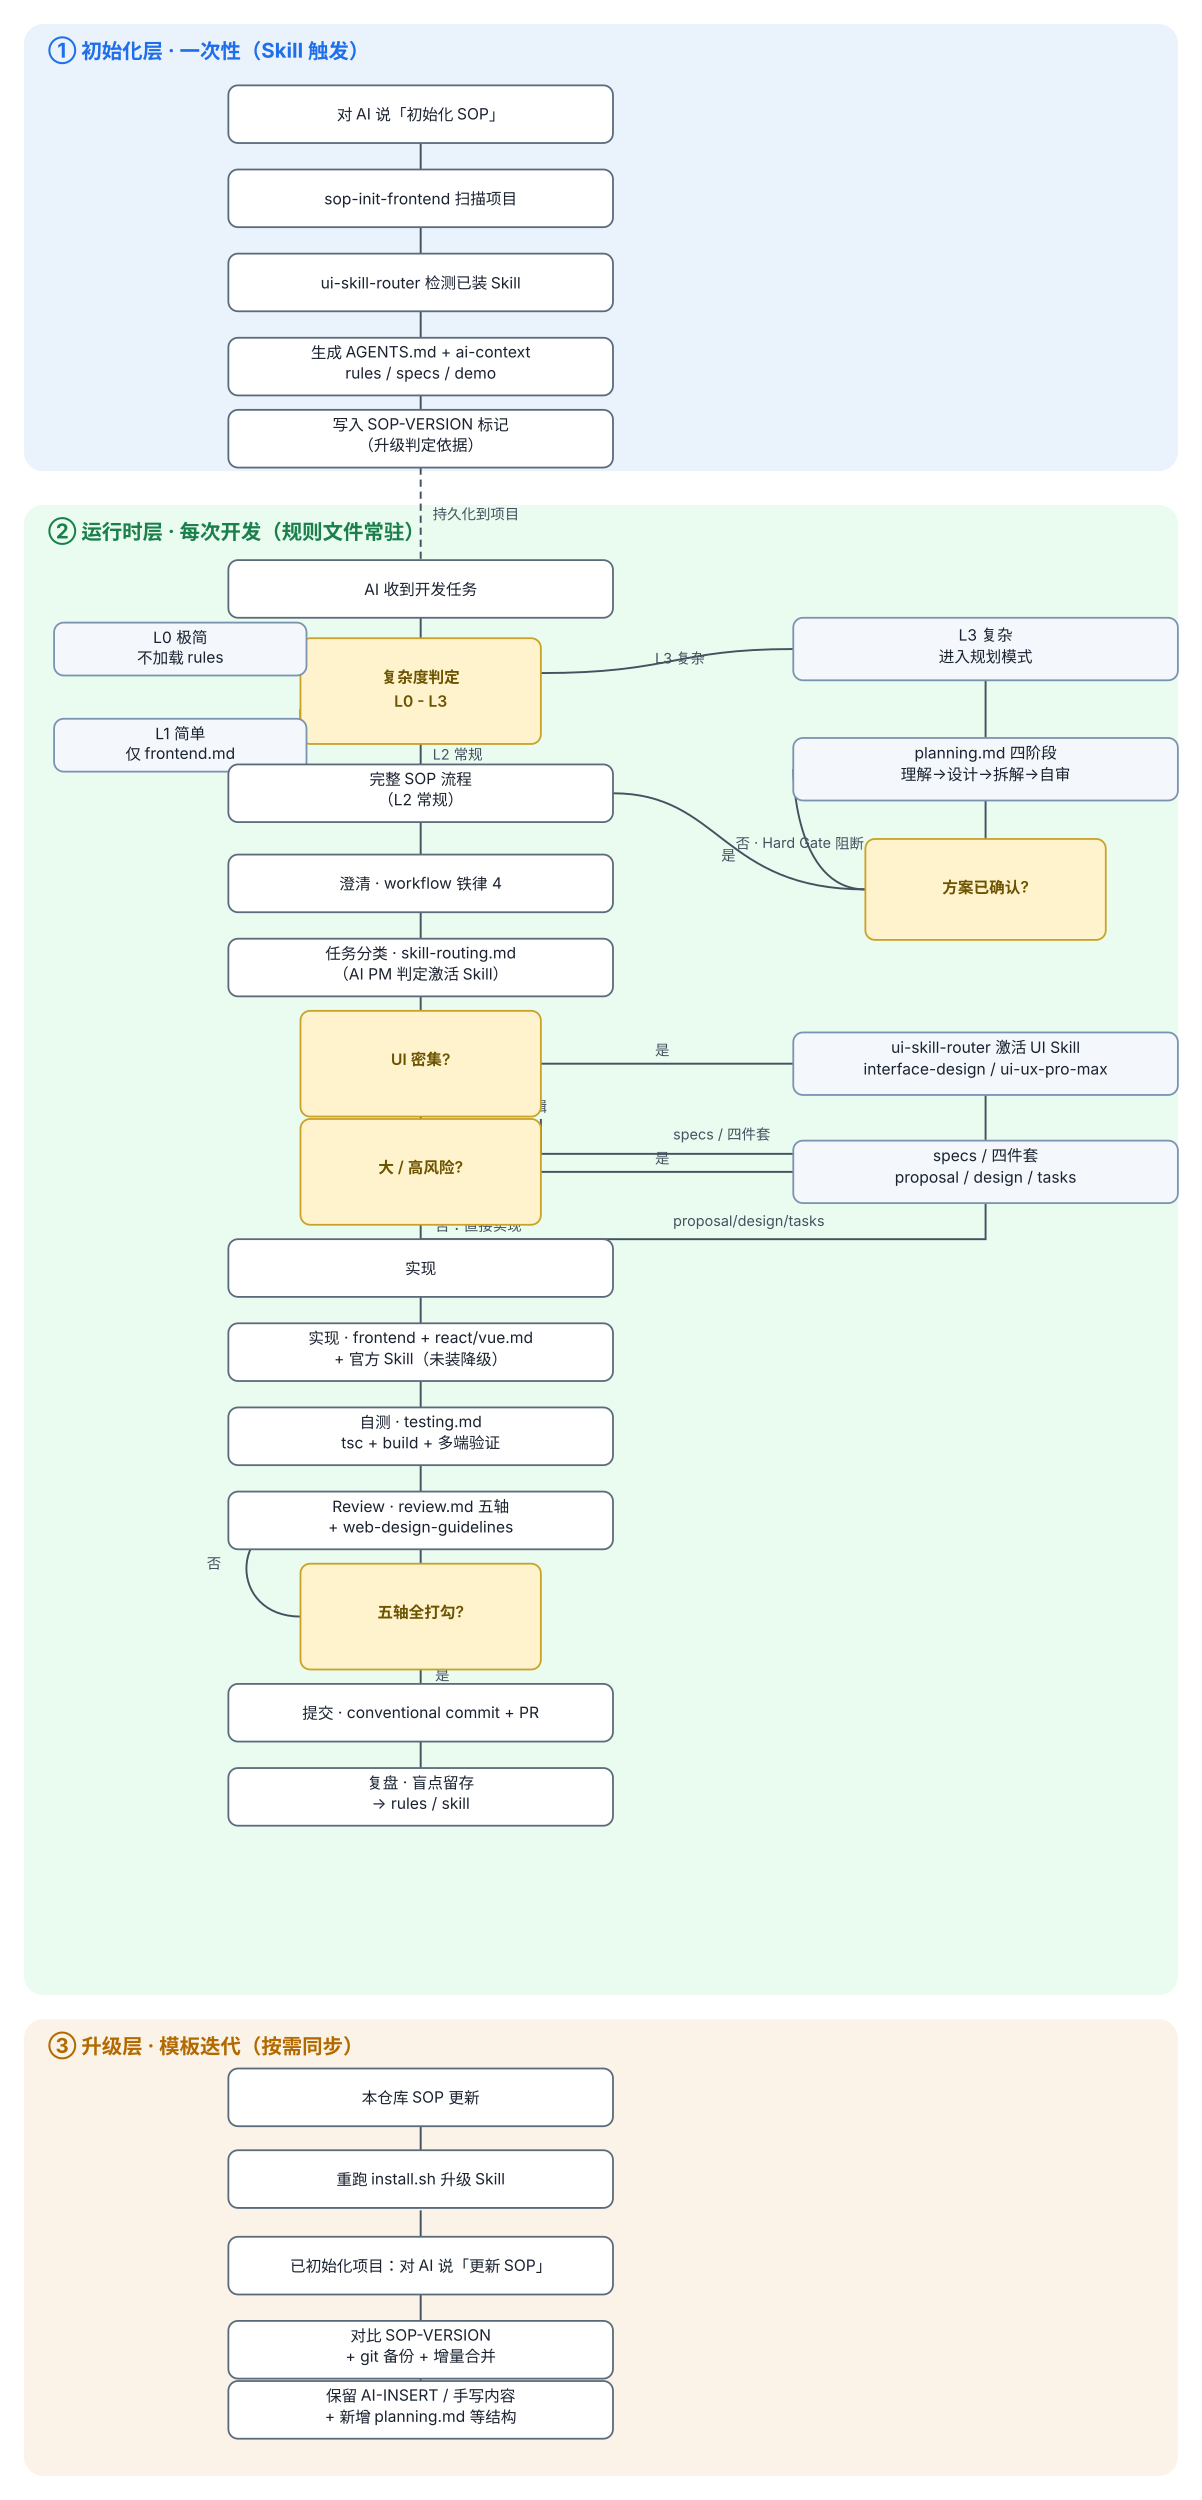
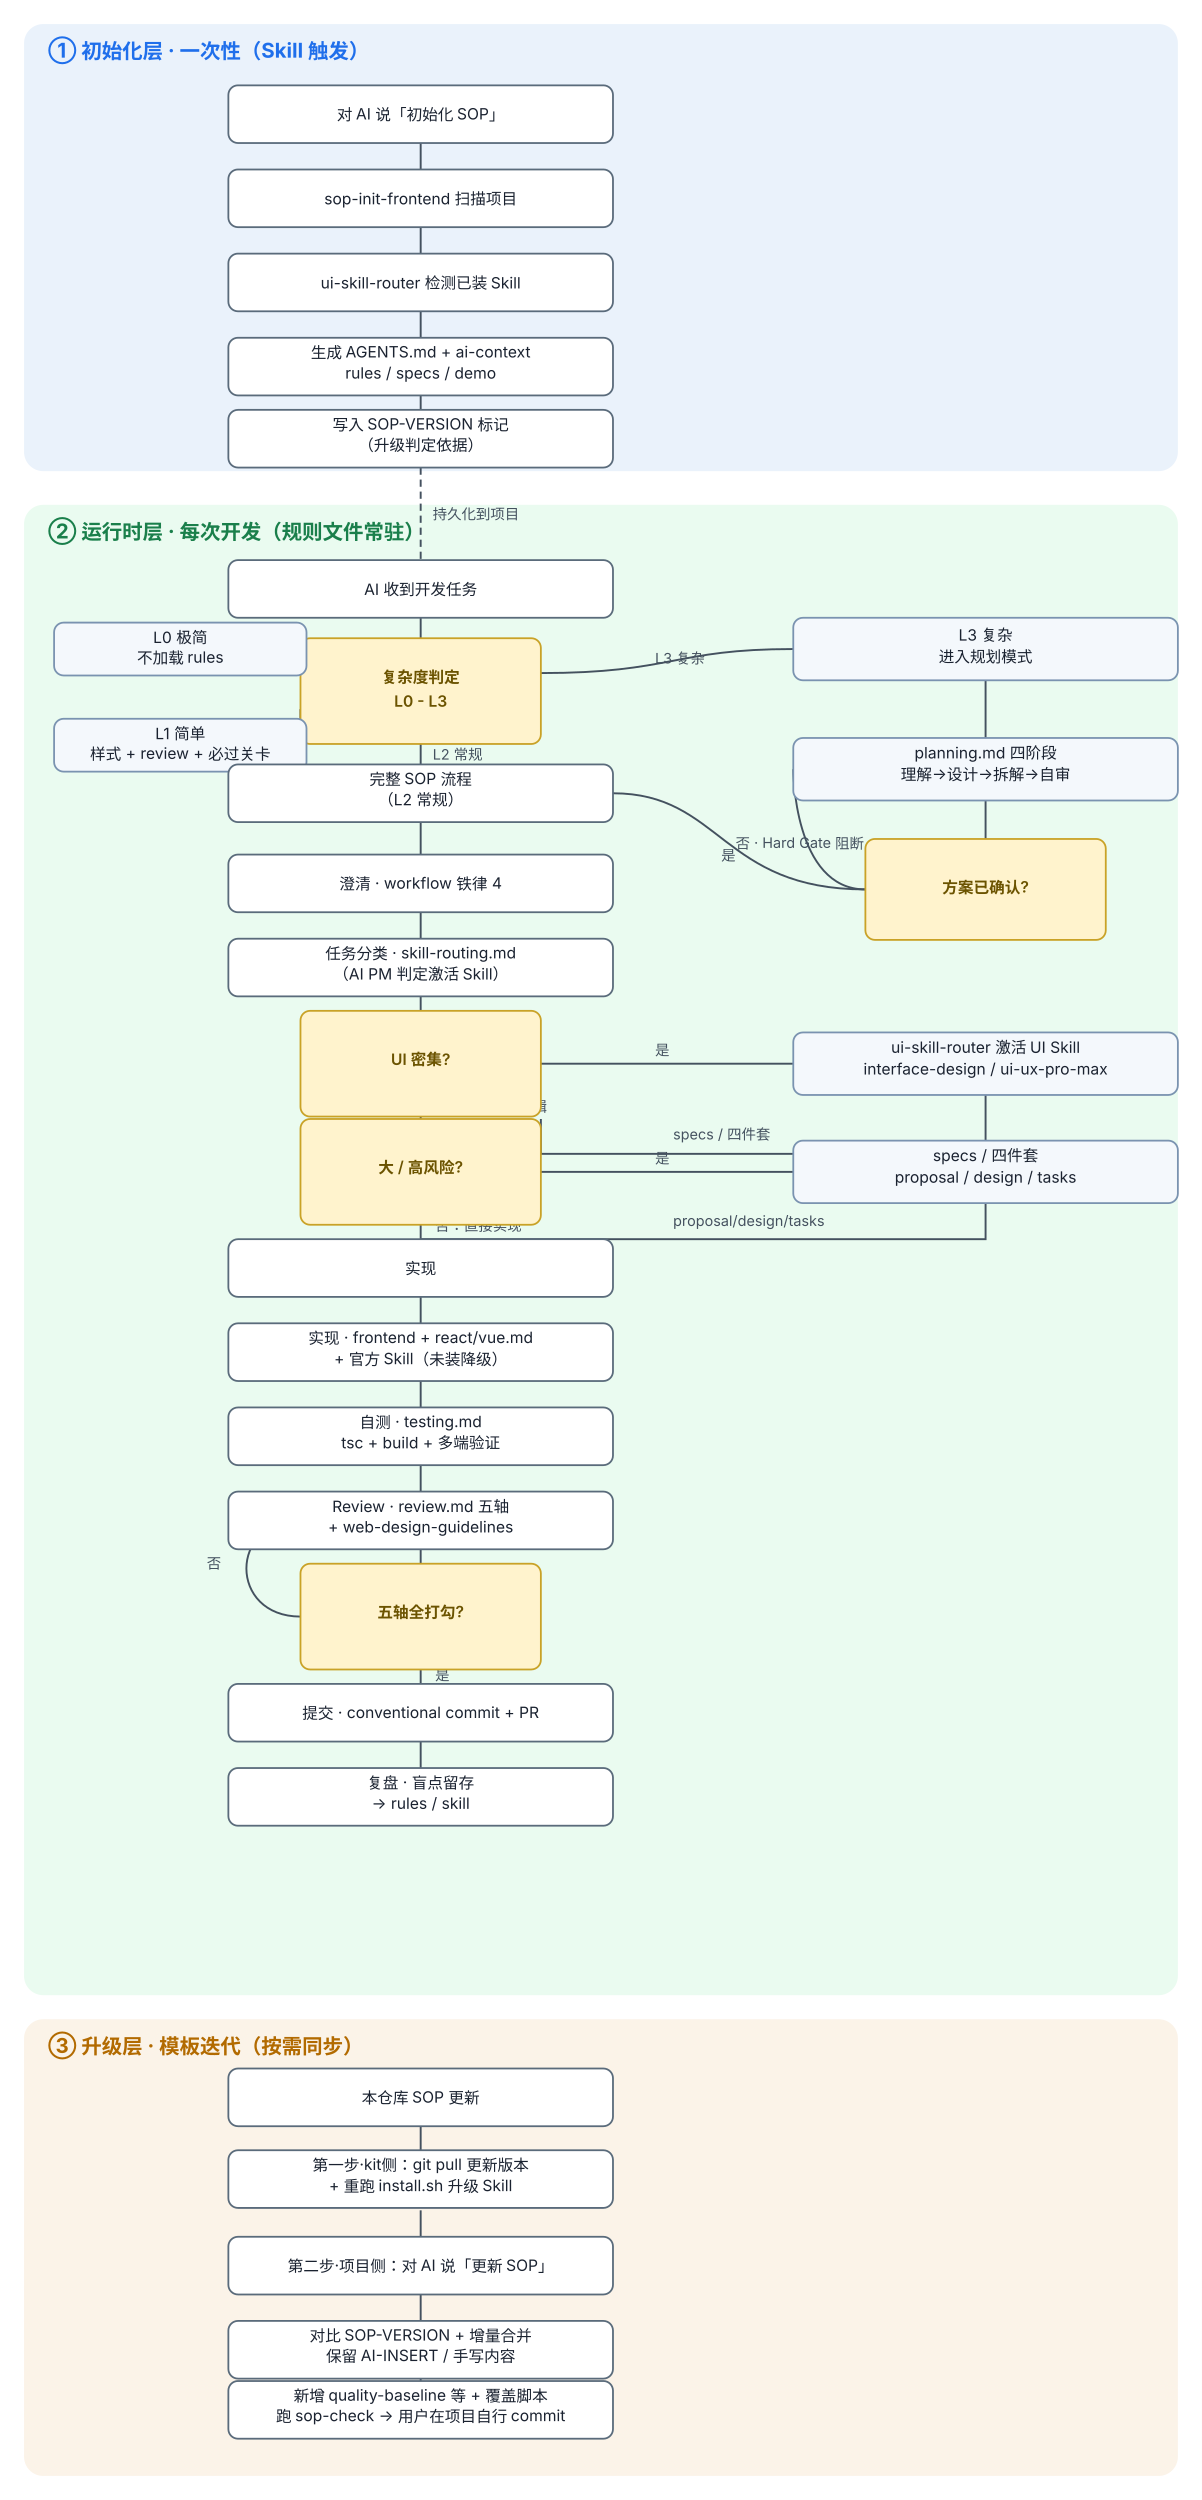
<svg xmlns="http://www.w3.org/2000/svg" viewBox="0 0 1000 2080" font-family="-apple-system, 'Segoe UI', 'PingFang SC', 'Microsoft YaHei', sans-serif">
  <rect x="0" y="0" width="1000" height="2080" fill="#FFFFFF" />
  <style>
    .band { rx: 16; }
    .title { font-size: 17px; font-weight: 700; }
    .node { fill: #FFFFFF; stroke: #5A6B7B; stroke-width: 1.5; }
    .node-t { fill: #1A2230; font-size: 13px; text-anchor: middle; }
    .dec { fill: #FFF3CD; stroke: #C9A227; stroke-width: 1.5; }
    .dec-t { fill: #6B5300; font-size: 13px; text-anchor: middle; font-weight: 600; }
    .branch { fill: #F4F8FC; stroke: #7A93B0; stroke-width: 1.5; }
    .edge { fill: none; stroke: #44515F; stroke-width: 1.6; }
    .edge-d { fill: none; stroke: #44515F; stroke-width: 1.6; stroke-dasharray: 6 4; }
    .lbl { fill: #44515F; font-size: 12px; }
  </style>
  <defs>
    <marker id="arrow" markerWidth="10" markerHeight="10" refX="8" refY="3" orient="auto" markerUnits="strokeWidth">
      <path d="M0,0 L8,3 L0,6 Z" fill="#44515F" />
    </marker>
  </defs>
  <rect class="band" x="20" y="20" width="960" height="372" fill="#EAF2FB" />
  <rect class="band" x="20" y="420" width="960" height="1240" fill="#EAFBF0" />
  <rect class="band" x="20" y="1680" width="960" height="380" fill="#FBF3E8" />
  <text class="title" x="40" y="48" fill="#1F6FEB">① 初始化层 · 一次性（Skill 触发）</text>
  <text class="title" x="40" y="448" fill="#1A7F4B">② 运行时层 · 每次开发（规则文件常驻）</text>
  <text class="title" x="40" y="1708" fill="#B26A00">③ 升级层 · 模板迭代（按需同步）</text>
  <path class="edge" d="M350,119 L350,141" />
  <path class="edge" d="M350,189 L350,211" />
  <path class="edge" d="M350,259 L350,281" />
  <path class="edge" d="M350,329 L350,341" />
  <path class="edge-d" d="M350,389 L350,466" />
  <text class="lbl" x="360" y="432">持久化到项目</text>
  <path class="edge" d="M350,514 L350,531" />
  <path class="edge" d="M350,619 L350,636" />
  <text class="lbl" x="360" y="632">L2 常规</text>
  <path class="edge" d="M250,560 L250,540 L255,540" />
  <text class="lbl" x="200" y="546">L0</text>
  <path class="edge" d="M250,590 L250,620 L255,620" />
  <text class="lbl" x="200" y="612">L1</text>
  <path class="edge" d="M450,560 C 560,560 560,540 660,540" />
  <text class="lbl" x="545" y="552">L3 复杂</text>
  <path class="edge" d="M820,566 L820,614" />
  <path class="edge" d="M820,666 L820,698" />
  <path class="edge" d="M720,740 C 660,740 660,640 660,640" />
  <text class="lbl" x="612" y="706">否 · Hard Gate 阻断</text>
  <path class="edge" d="M720,740 C 600,740 600,660 510,660" />
  <text class="lbl" x="600" y="716">是</text>
  <path class="edge" d="M350,684 L350,711" />
  <path class="edge" d="M350,759 L350,781" />
  <path class="edge" d="M350,829 L350,841" />
  <path class="edge" d="M450,885 L660,885" />
  <text class="lbl" x="545" y="878">是</text>
  <path class="edge" d="M820,911 L820,960 L450,960 L450,931" />
  <text class="lbl" x="560" y="948">specs / 四件套</text>
  <path class="edge" d="M350,929 L350,931" />
  <text class="lbl" x="360" y="925">否：纯框架 / 逻辑</text>
  <path class="edge" d="M450,975 L660,975" />
  <text class="lbl" x="545" y="968">是</text>
  <path class="edge" d="M820,1001 L820,1031 L350,1031" />
  <text class="lbl" x="560" y="1020">proposal/design/tasks</text>
  <path class="edge" d="M350,1019 L350,1031" />
  <text class="lbl" x="362" y="1024">否：直接实现</text>
  <path class="edge" d="M350,1079 L350,1101" />
  <path class="edge" d="M350,1149 L350,1171" />
  <path class="edge" d="M350,1219 L350,1241" />
  <path class="edge" d="M350,1289 L350,1301" />
  <path class="edge" d="M250,1345 C 190,1345 190,1265 250,1265" />
  <text class="lbl" x="172" y="1305">否</text>
  <path class="edge" d="M350,1389 L350,1401" />
  <text class="lbl" x="362" y="1398">是</text>
  <path class="edge" d="M350,1449 L350,1471" />
  <path class="edge" d="M350,1769 L350,1789" />
  <path class="edge" d="M350,1839 L350,1861" />
  <path class="edge" d="M350,1909 L350,1931" />
  <path class="edge" d="M350,1979 L350,1981" />
  <rect class="node" x="190" y="71" width="320" height="48" rx="8" />
  <text class="node-t" x="350" y="100">对 AI 说「初始化 SOP」</text>
  <rect class="node" x="190" y="141" width="320" height="48" rx="8" />
  <text class="node-t" x="350" y="170">sop-init-frontend 扫描项目</text>
  <rect class="node" x="190" y="211" width="320" height="48" rx="8" />
  <text class="node-t" x="350" y="240">ui-skill-router 检测已装 Skill</text>
  <rect class="node" x="190" y="281" width="320" height="48" rx="8" />
  <text class="node-t" x="350" y="298">生成 AGENTS.md + ai-context</text>
  <text class="node-t" x="350" y="315">rules / specs / demo</text>
  <rect class="node" x="190" y="341" width="320" height="48" rx="8" />
  <text class="node-t" x="350" y="358">写入 SOP-VERSION 标记</text>
  <text class="node-t" x="350" y="375">（升级判定依据）</text>
  <rect class="node" x="190" y="466" width="320" height="48" rx="8" />
  <text class="node-t" x="350" y="495">AI 收到开发任务</text>
  <rect class="dec" x="250" y="531" width="200" height="88" rx="8" />
  <text class="dec-t" x="350" y="568">复杂度判定</text>
  <text class="dec-t" x="350" y="588">L0 - L3</text>
  <rect class="branch" x="45" y="518" width="210" height="44" rx="8" />
  <text class="node-t" x="150" y="535">L0 极简</text>
  <text class="node-t" x="150" y="552">不加载 rules</text>
  <rect class="branch" x="45" y="598" width="210" height="44" rx="8" />
  <text class="node-t" x="150" y="615">L1 简单</text>
-   <text class="node-t" x="150" y="632">仅 frontend.md</text>
+   <text class="node-t" x="150" y="632">样式 + review + 必过关卡</text>
  <rect class="branch" x="660" y="514" width="320" height="52" rx="8" />
  <text class="node-t" x="820" y="533">L3 复杂</text>
  <text class="node-t" x="820" y="551">进入规划模式</text>
  <rect class="branch" x="660" y="614" width="320" height="52" rx="8" />
  <text class="node-t" x="820" y="631">planning.md 四阶段</text>
  <text class="node-t" x="820" y="649">理解→设计→拆解→自审</text>
  <rect class="dec" x="720" y="698" width="200" height="84" rx="8" />
  <text class="dec-t" x="820" y="743">方案已确认?</text>
  <rect class="node" x="190" y="636" width="320" height="48" rx="8" />
  <text class="node-t" x="350" y="653">完整 SOP 流程</text>
  <text class="node-t" x="350" y="670">（L2 常规）</text>
  <rect class="node" x="190" y="711" width="320" height="48" rx="8" />
  <text class="node-t" x="350" y="740">澄清 · workflow 铁律 4</text>
  <rect class="node" x="190" y="781" width="320" height="48" rx="8" />
  <text class="node-t" x="350" y="798">任务分类 · skill-routing.md</text>
  <text class="node-t" x="350" y="815">（AI PM 判定激活 Skill）</text>
  <rect class="dec" x="250" y="841" width="200" height="88" rx="8" />
  <text class="dec-t" x="350" y="886">UI 密集?</text>
  <rect class="branch" x="660" y="859" width="320" height="52" rx="8" />
  <text class="node-t" x="820" y="876">ui-skill-router 激活 UI Skill</text>
  <text class="node-t" x="820" y="894">interface-design / ui-ux-pro-max</text>
  <rect class="dec" x="250" y="931" width="200" height="88" rx="8" />
  <text class="dec-t" x="350" y="976">大 / 高风险?</text>
  <rect class="branch" x="660" y="949" width="320" height="52" rx="8" />
  <text class="node-t" x="820" y="966">specs / 四件套</text>
  <text class="node-t" x="820" y="984">proposal / design / tasks</text>
  <rect class="node" x="190" y="1031" width="320" height="48" rx="8" />
  <text class="node-t" x="350" y="1060">实现</text>
  <rect class="node" x="190" y="1101" width="320" height="48" rx="8" />
  <text class="node-t" x="350" y="1118">实现 · frontend + react/vue.md</text>
  <text class="node-t" x="350" y="1135">+ 官方 Skill（未装降级）</text>
  <rect class="node" x="190" y="1171" width="320" height="48" rx="8" />
  <text class="node-t" x="350" y="1188">自测 · testing.md</text>
  <text class="node-t" x="350" y="1205">tsc + build + 多端验证</text>
  <rect class="node" x="190" y="1241" width="320" height="48" rx="8" />
  <text class="node-t" x="350" y="1258">Review · review.md 五轴</text>
  <text class="node-t" x="350" y="1275">+ web-design-guidelines</text>
  <rect class="dec" x="250" y="1301" width="200" height="88" rx="8" />
  <text class="dec-t" x="350" y="1346">五轴全打勾?</text>
  <rect class="node" x="190" y="1401" width="320" height="48" rx="8" />
  <text class="node-t" x="350" y="1430">提交 · conventional commit + PR</text>
  <rect class="node" x="190" y="1471" width="320" height="48" rx="8" />
  <text class="node-t" x="350" y="1488">复盘 · 盲点留存</text>
  <text class="node-t" x="350" y="1505">→ rules / skill</text>
  <rect class="node" x="190" y="1721" width="320" height="48" rx="8" />
  <text class="node-t" x="350" y="1750">本仓库 SOP 更新</text>
  <rect class="node" x="190" y="1789" width="320" height="48" rx="8" />
-   <text class="node-t" x="350" y="1818">重跑 install.sh 升级 Skill</text>
+   <text class="node-t" x="350" y="1806">第一步·kit侧：git pull 更新版本</text>
+   <text class="node-t" x="350" y="1823">+ 重跑 install.sh 升级 Skill</text>
  <rect class="node" x="190" y="1861" width="320" height="48" rx="8" />
-   <text class="node-t" x="350" y="1890">已初始化项目：对 AI 说「更新 SOP」</text>
+   <text class="node-t" x="350" y="1890">第二步·项目侧：对 AI 说「更新 SOP」</text>
  <rect class="node" x="190" y="1931" width="320" height="48" rx="8" />
-   <text class="node-t" x="350" y="1948">对比 SOP-VERSION</text>
-   <text class="node-t" x="350" y="1965">+ git 备份 + 增量合并</text>
+   <text class="node-t" x="350" y="1948">对比 SOP-VERSION + 增量合并</text>
+   <text class="node-t" x="350" y="1965">保留 AI-INSERT / 手写内容</text>
  <rect class="node" x="190" y="1981" width="320" height="48" rx="8" />
-   <text class="node-t" x="350" y="1998">保留 AI-INSERT / 手写内容</text>
-   <text class="node-t" x="350" y="2015">+ 新增 planning.md 等结构</text>
+   <text class="node-t" x="350" y="1998">新增 quality-baseline 等 + 覆盖脚本</text>
+   <text class="node-t" x="350" y="2015">跑 sop-check → 用户在项目自行 commit</text>
</svg>
